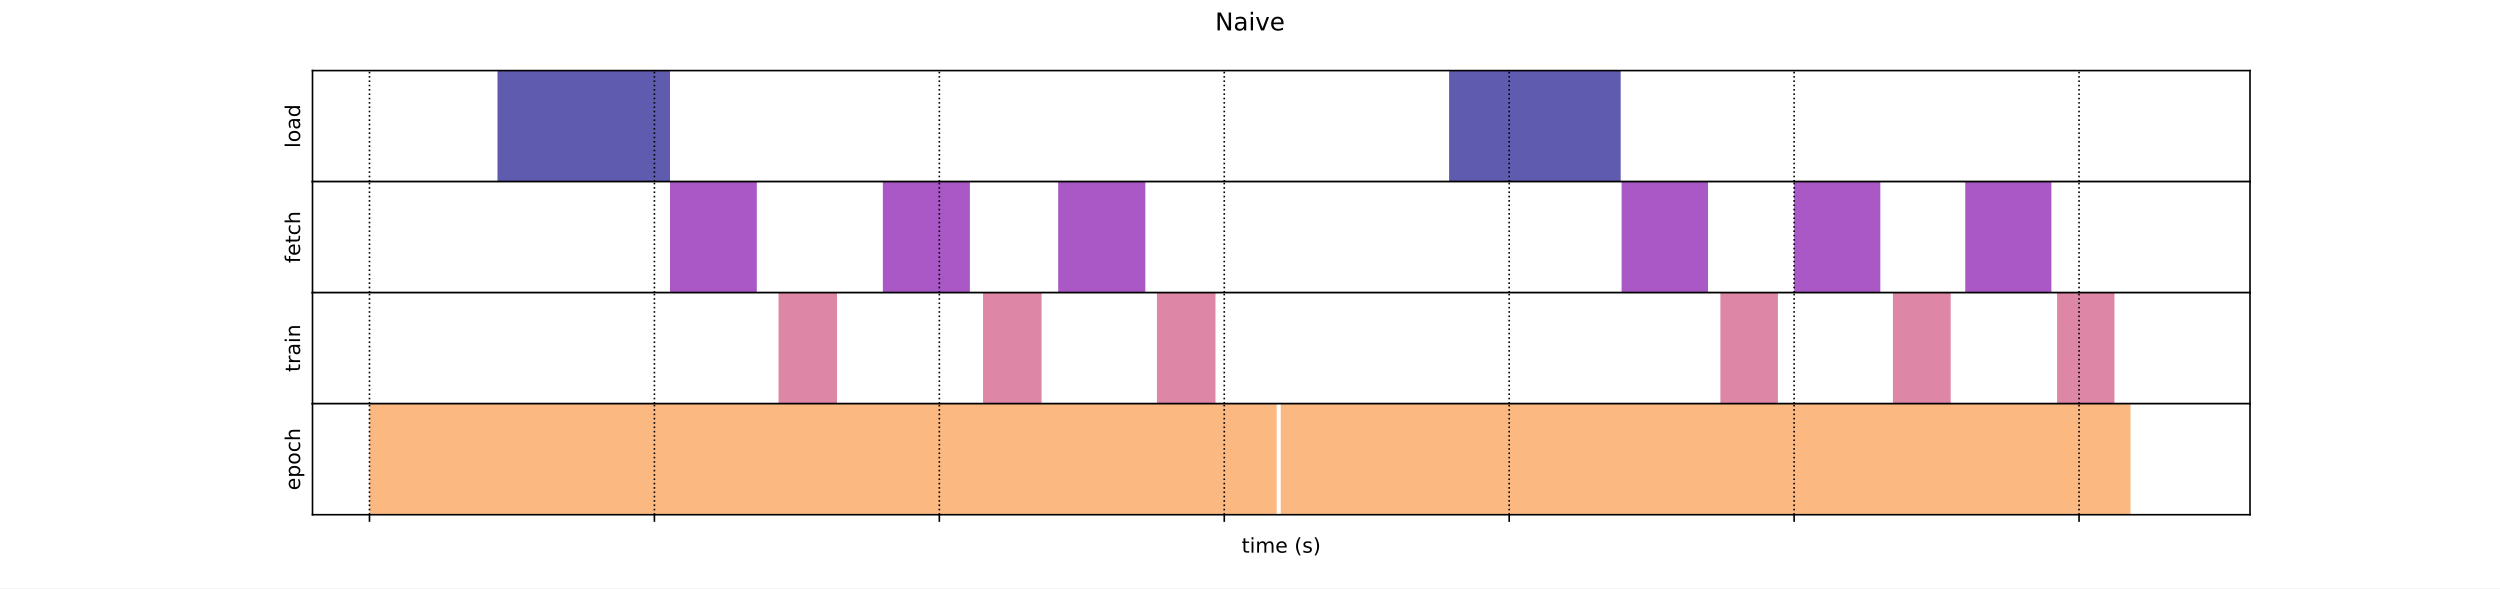
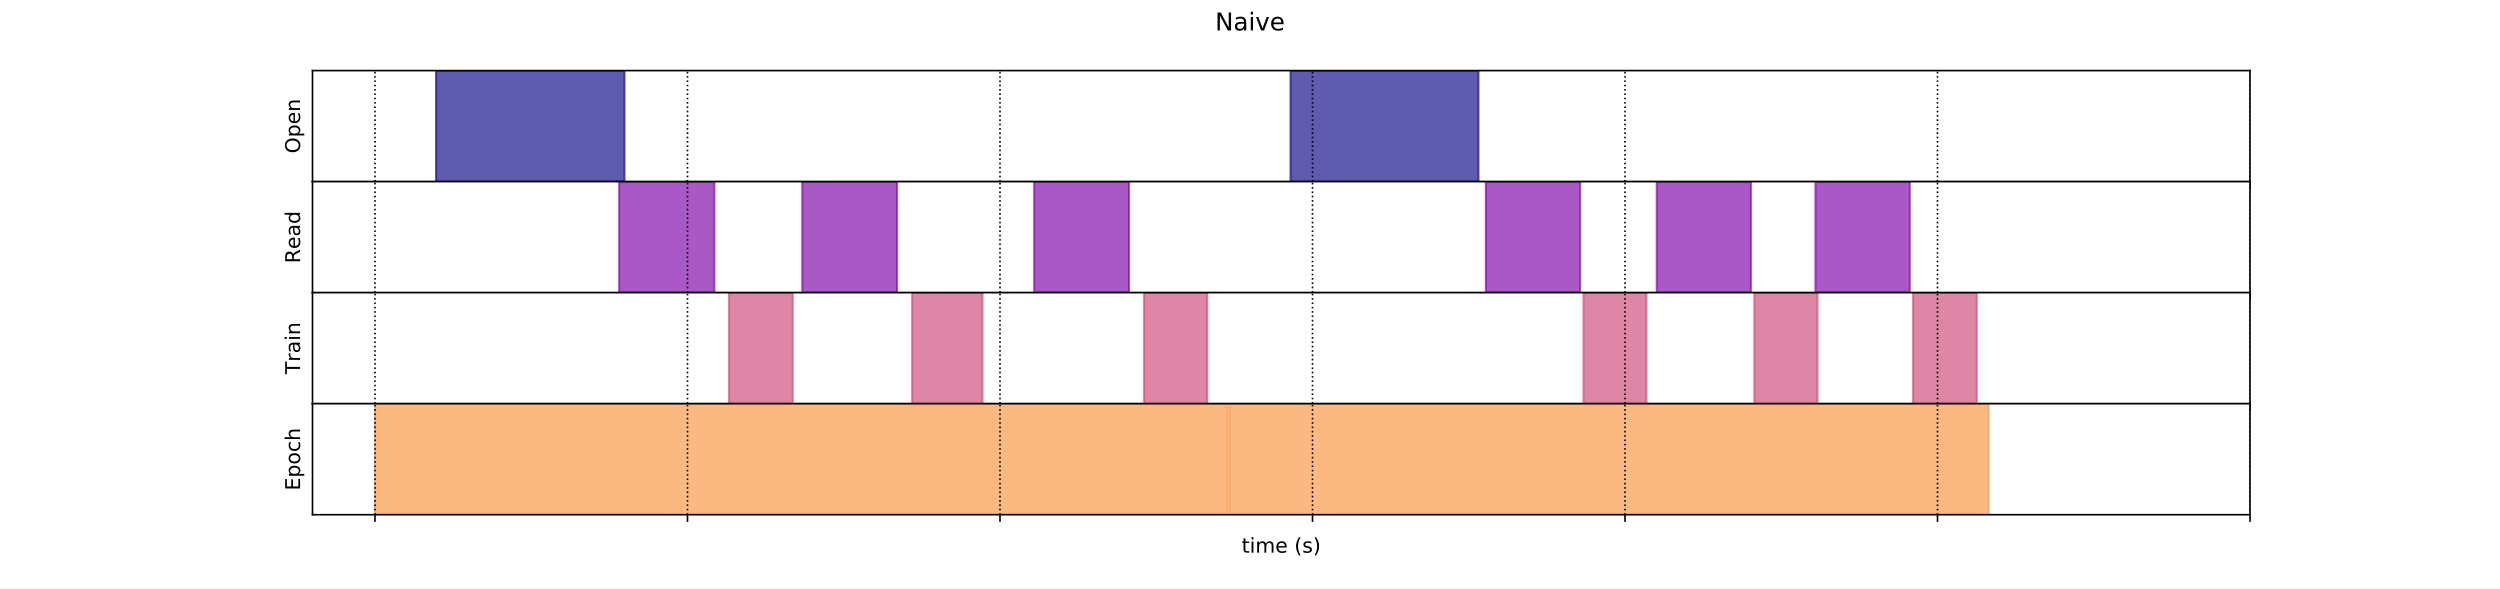
<svg xmlns="http://www.w3.org/2000/svg" xmlns:xlink="http://www.w3.org/1999/xlink" height="288pt" version="1.1" viewBox="0 0 1224 288" width="1224pt">
  <defs>
    <style type="text/css">
*{stroke-linecap:butt;stroke-linejoin:round;}
  </style>
  </defs>
  <g id="figure_1">
    <g id="patch_1">
      <path d="M 0 288  L 1224 288  L 1224 0  L 0 0  z " style="fill:#ffffff;" />
    </g>
    <g id="axes_1">
      <g id="patch_2">
        <path d="M 153 88.92  L 1101.6 88.92  L 1101.6 34.56  L 153 34.56  z " style="fill:#ffffff;" />
      </g>
      <g id="BrokenBarHCollection_1">
-         <path clip-path="url(#p6d13c15f4d)" d="M 243.566 88.92  L 243.566 34.56  L 328.041 34.56  L 328.041 88.92  L 243.566 88.92  z " style="fill:#0d0887;fill-opacity:0.66;" />
-         <path clip-path="url(#p6d13c15f4d)" d="M 709.474 88.92  L 709.474 34.56  L 793.489 34.56  L 793.489 88.92  L 709.474 88.92  z " style="fill:#0d0887;fill-opacity:0.66;" />
+         <path clip-path="url(#p1f9d2ccfc2)" d="M 213.483 88.92  L 213.483 34.56  L 305.764 34.56  L 305.764 88.92  L 213.483 88.92  z " style="fill:#0d0887;fill-opacity:0.66;stroke:#0d0887;stroke-opacity:0.66;" />
+         <path clip-path="url(#p1f9d2ccfc2)" d="M 631.842 88.92  L 631.842 34.56  L 723.857 34.56  L 723.857 88.92  L 631.842 88.92  z " style="fill:#0d0887;fill-opacity:0.66;stroke:#0d0887;stroke-opacity:0.66;" />
      </g>
      <g id="matplotlib.axis_1">
        <g id="xtick_1">
          <g id="line2d_1">
-             <path clip-path="url(#p6d13c15f4d)" d="M 180.9 88.92  L 180.9 34.56  " style="fill:none;stroke:#000000;stroke-dasharray:0.8,1.32;stroke-dashoffset:0;stroke-width:0.8;" />
+             <path clip-path="url(#p1f9d2ccfc2)" d="M 183.6 88.92  L 183.6 34.56  " style="fill:none;stroke:#000000;stroke-dasharray:0.8,1.32;stroke-dashoffset:0;stroke-width:0.8;" />
          </g>
          <g id="line2d_2">
            <defs>
-               <path d="M 0 0  L 0 3.5  " id="m30d8966306" style="stroke:#000000;stroke-width:0.8;" />
+               <path d="M 0 0  L 0 3.5  " id="mf72f024a3f" style="stroke:#000000;stroke-width:0.8;" />
            </defs>
            <g>
-               <use style="stroke:#000000;stroke-width:0.8;" x="180.9" xlink:href="#m30d8966306" y="88.92" />
+               <use style="stroke:#000000;stroke-width:0.8;" x="183.6" xlink:href="#mf72f024a3f" y="88.92" />
            </g>
          </g>
        </g>
        <g id="xtick_2">
          <g id="line2d_3">
-             <path clip-path="url(#p6d13c15f4d)" d="M 320.4 88.92  L 320.4 34.56  " style="fill:none;stroke:#000000;stroke-dasharray:0.8,1.32;stroke-dashoffset:0;stroke-width:0.8;" />
+             <path clip-path="url(#p1f9d2ccfc2)" d="M 336.6 88.92  L 336.6 34.56  " style="fill:none;stroke:#000000;stroke-dasharray:0.8,1.32;stroke-dashoffset:0;stroke-width:0.8;" />
          </g>
          <g id="line2d_4">
            <g>
-               <use style="stroke:#000000;stroke-width:0.8;" x="320.4" xlink:href="#m30d8966306" y="88.92" />
+               <use style="stroke:#000000;stroke-width:0.8;" x="336.6" xlink:href="#mf72f024a3f" y="88.92" />
            </g>
          </g>
        </g>
        <g id="xtick_3">
          <g id="line2d_5">
-             <path clip-path="url(#p6d13c15f4d)" d="M 459.9 88.92  L 459.9 34.56  " style="fill:none;stroke:#000000;stroke-dasharray:0.8,1.32;stroke-dashoffset:0;stroke-width:0.8;" />
+             <path clip-path="url(#p1f9d2ccfc2)" d="M 489.6 88.92  L 489.6 34.56  " style="fill:none;stroke:#000000;stroke-dasharray:0.8,1.32;stroke-dashoffset:0;stroke-width:0.8;" />
          </g>
          <g id="line2d_6">
            <g>
-               <use style="stroke:#000000;stroke-width:0.8;" x="459.9" xlink:href="#m30d8966306" y="88.92" />
+               <use style="stroke:#000000;stroke-width:0.8;" x="489.6" xlink:href="#mf72f024a3f" y="88.92" />
            </g>
          </g>
        </g>
        <g id="xtick_4">
          <g id="line2d_7">
-             <path clip-path="url(#p6d13c15f4d)" d="M 599.4 88.92  L 599.4 34.56  " style="fill:none;stroke:#000000;stroke-dasharray:0.8,1.32;stroke-dashoffset:0;stroke-width:0.8;" />
+             <path clip-path="url(#p1f9d2ccfc2)" d="M 642.6 88.92  L 642.6 34.56  " style="fill:none;stroke:#000000;stroke-dasharray:0.8,1.32;stroke-dashoffset:0;stroke-width:0.8;" />
          </g>
          <g id="line2d_8">
            <g>
-               <use style="stroke:#000000;stroke-width:0.8;" x="599.4" xlink:href="#m30d8966306" y="88.92" />
+               <use style="stroke:#000000;stroke-width:0.8;" x="642.6" xlink:href="#mf72f024a3f" y="88.92" />
            </g>
          </g>
        </g>
        <g id="xtick_5">
          <g id="line2d_9">
-             <path clip-path="url(#p6d13c15f4d)" d="M 738.9 88.92  L 738.9 34.56  " style="fill:none;stroke:#000000;stroke-dasharray:0.8,1.32;stroke-dashoffset:0;stroke-width:0.8;" />
+             <path clip-path="url(#p1f9d2ccfc2)" d="M 795.6 88.92  L 795.6 34.56  " style="fill:none;stroke:#000000;stroke-dasharray:0.8,1.32;stroke-dashoffset:0;stroke-width:0.8;" />
          </g>
          <g id="line2d_10">
            <g>
-               <use style="stroke:#000000;stroke-width:0.8;" x="738.9" xlink:href="#m30d8966306" y="88.92" />
+               <use style="stroke:#000000;stroke-width:0.8;" x="795.6" xlink:href="#mf72f024a3f" y="88.92" />
            </g>
          </g>
        </g>
        <g id="xtick_6">
          <g id="line2d_11">
-             <path clip-path="url(#p6d13c15f4d)" d="M 878.4 88.92  L 878.4 34.56  " style="fill:none;stroke:#000000;stroke-dasharray:0.8,1.32;stroke-dashoffset:0;stroke-width:0.8;" />
+             <path clip-path="url(#p1f9d2ccfc2)" d="M 948.6 88.92  L 948.6 34.56  " style="fill:none;stroke:#000000;stroke-dasharray:0.8,1.32;stroke-dashoffset:0;stroke-width:0.8;" />
          </g>
          <g id="line2d_12">
            <g>
-               <use style="stroke:#000000;stroke-width:0.8;" x="878.4" xlink:href="#m30d8966306" y="88.92" />
+               <use style="stroke:#000000;stroke-width:0.8;" x="948.6" xlink:href="#mf72f024a3f" y="88.92" />
            </g>
          </g>
        </g>
        <g id="xtick_7">
          <g id="line2d_13">
-             <path clip-path="url(#p6d13c15f4d)" d="M 1017.9 88.92  L 1017.9 34.56  " style="fill:none;stroke:#000000;stroke-dasharray:0.8,1.32;stroke-dashoffset:0;stroke-width:0.8;" />
+             <path clip-path="url(#p1f9d2ccfc2)" d="M 1101.6 88.92  L 1101.6 34.56  " style="fill:none;stroke:#000000;stroke-dasharray:0.8,1.32;stroke-dashoffset:0;stroke-width:0.8;" />
          </g>
          <g id="line2d_14">
            <g>
-               <use style="stroke:#000000;stroke-width:0.8;" x="1017.9" xlink:href="#m30d8966306" y="88.92" />
+               <use style="stroke:#000000;stroke-width:0.8;" x="1101.6" xlink:href="#mf72f024a3f" y="88.92" />
            </g>
          </g>
        </g>
        <g id="text_1">
          <defs>
            <path d="M 18.312 70.219  L 18.312 54.688  L 36.812 54.688  L 36.812 47.703  L 18.312 47.703  L 18.312 18.016  Q 18.312 11.328 20.141 9.422  Q 21.969 7.516 27.594 7.516  L 36.812 7.516  L 36.812 0  L 27.594 0  Q 17.188 0 13.234 3.875  Q 9.281 7.766 9.281 18.016  L 9.281 47.703  L 2.688 47.703  L 2.688 54.688  L 9.281 54.688  L 9.281 70.219  z " id="DejaVuSans-116" />
            <path d="M 9.422 54.688  L 18.406 54.688  L 18.406 0  L 9.422 0  z M 9.422 75.984  L 18.406 75.984  L 18.406 64.594  L 9.422 64.594  z " id="DejaVuSans-105" />
            <path d="M 52 44.188  Q 55.375 50.25 60.062 53.125  Q 64.75 56 71.094 56  Q 79.641 56 84.281 50.016  Q 88.922 44.047 88.922 33.016  L 88.922 0  L 79.891 0  L 79.891 32.719  Q 79.891 40.578 77.094 44.375  Q 74.312 48.188 68.609 48.188  Q 61.625 48.188 57.562 43.547  Q 53.516 38.922 53.516 30.906  L 53.516 0  L 44.484 0  L 44.484 32.719  Q 44.484 40.625 41.703 44.406  Q 38.922 48.188 33.109 48.188  Q 26.219 48.188 22.156 43.531  Q 18.109 38.875 18.109 30.906  L 18.109 0  L 9.078 0  L 9.078 54.688  L 18.109 54.688  L 18.109 46.188  Q 21.188 51.219 25.484 53.609  Q 29.781 56 35.688 56  Q 41.656 56 45.828 52.969  Q 50 49.953 52 44.188  z " id="DejaVuSans-109" />
            <path d="M 56.203 29.594  L 56.203 25.203  L 14.891 25.203  Q 15.484 15.922 20.484 11.062  Q 25.484 6.203 34.422 6.203  Q 39.594 6.203 44.453 7.469  Q 49.312 8.734 54.109 11.281  L 54.109 2.781  Q 49.266 0.734 44.188 -0.344  Q 39.109 -1.422 33.891 -1.422  Q 20.797 -1.422 13.156 6.188  Q 5.516 13.812 5.516 26.812  Q 5.516 40.234 12.766 48.109  Q 20.016 56 32.328 56  Q 43.359 56 49.781 48.891  Q 56.203 41.797 56.203 29.594  z M 47.219 32.234  Q 47.125 39.594 43.094 43.984  Q 39.062 48.391 32.422 48.391  Q 24.906 48.391 20.391 44.141  Q 15.875 39.891 15.188 32.172  z " id="DejaVuSans-101" />
            <path id="DejaVuSans-32" />
            <path d="M 31 75.875  Q 24.469 64.656 21.281 53.656  Q 18.109 42.672 18.109 31.391  Q 18.109 20.125 21.312 9.062  Q 24.516 -2 31 -13.188  L 23.188 -13.188  Q 15.875 -1.703 12.234 9.375  Q 8.594 20.453 8.594 31.391  Q 8.594 42.281 12.203 53.312  Q 15.828 64.359 23.188 75.875  z " id="DejaVuSans-40" />
            <path d="M 44.281 53.078  L 44.281 44.578  Q 40.484 46.531 36.375 47.5  Q 32.281 48.484 27.875 48.484  Q 21.188 48.484 17.844 46.438  Q 14.5 44.391 14.5 40.281  Q 14.5 37.156 16.891 35.375  Q 19.281 33.594 26.516 31.984  L 29.594 31.297  Q 39.156 29.25 43.188 25.516  Q 47.219 21.781 47.219 15.094  Q 47.219 7.469 41.188 3.016  Q 35.156 -1.422 24.609 -1.422  Q 20.219 -1.422 15.453 -0.562  Q 10.688 0.297 5.422 2  L 5.422 11.281  Q 10.406 8.688 15.234 7.391  Q 20.062 6.109 24.812 6.109  Q 31.156 6.109 34.562 8.281  Q 37.984 10.453 37.984 14.406  Q 37.984 18.062 35.516 20.016  Q 33.062 21.969 24.703 23.781  L 21.578 24.516  Q 13.234 26.266 9.516 29.906  Q 5.812 33.547 5.812 39.891  Q 5.812 47.609 11.281 51.797  Q 16.75 56 26.812 56  Q 31.781 56 36.172 55.266  Q 40.578 54.547 44.281 53.078  z " id="DejaVuSans-115" />
            <path d="M 8.016 75.875  L 15.828 75.875  Q 23.141 64.359 26.781 53.312  Q 30.422 42.281 30.422 31.391  Q 30.422 20.453 26.781 9.375  Q 23.141 -1.703 15.828 -13.188  L 8.016 -13.188  Q 14.5 -2 17.703 9.062  Q 20.906 20.125 20.906 31.391  Q 20.906 42.672 17.703 53.656  Q 14.5 64.656 8.016 75.875  z " id="DejaVuSans-41" />
          </defs>
          <g transform="translate(607.9086 100.5184)scale(0.1 -0.1)">
            <use xlink:href="#DejaVuSans-116" />
            <use x="39.209" xlink:href="#DejaVuSans-105" />
            <use x="66.992" xlink:href="#DejaVuSans-109" />
            <use x="164.404" xlink:href="#DejaVuSans-101" />
            <use x="225.928" xlink:href="#DejaVuSans-32" />
            <use x="257.715" xlink:href="#DejaVuSans-40" />
            <use x="296.729" xlink:href="#DejaVuSans-115" />
            <use x="348.828" xlink:href="#DejaVuSans-41" />
          </g>
        </g>
      </g>
      <g id="matplotlib.axis_2">
        <g id="text_2">
          <defs>
-             <path d="M 9.422 75.984  L 18.406 75.984  L 18.406 0  L 9.422 0  z " id="DejaVuSans-108" />
-             <path d="M 30.609 48.391  Q 23.391 48.391 19.188 42.75  Q 14.984 37.109 14.984 27.297  Q 14.984 17.484 19.156 11.844  Q 23.344 6.203 30.609 6.203  Q 37.797 6.203 41.984 11.859  Q 46.188 17.531 46.188 27.297  Q 46.188 37.016 41.984 42.703  Q 37.797 48.391 30.609 48.391  z M 30.609 56  Q 42.328 56 49.016 48.375  Q 55.719 40.766 55.719 27.297  Q 55.719 13.875 49.016 6.219  Q 42.328 -1.422 30.609 -1.422  Q 18.844 -1.422 12.172 6.219  Q 5.516 13.875 5.516 27.297  Q 5.516 40.766 12.172 48.375  Q 18.844 56 30.609 56  z " id="DejaVuSans-111" />
-             <path d="M 34.281 27.484  Q 23.391 27.484 19.188 25  Q 14.984 22.516 14.984 16.5  Q 14.984 11.719 18.141 8.906  Q 21.297 6.109 26.703 6.109  Q 34.188 6.109 38.703 11.406  Q 43.219 16.703 43.219 25.484  L 43.219 27.484  z M 52.203 31.203  L 52.203 0  L 43.219 0  L 43.219 8.297  Q 40.141 3.328 35.547 0.953  Q 30.953 -1.422 24.312 -1.422  Q 15.922 -1.422 10.953 3.297  Q 6 8.016 6 15.922  Q 6 25.141 12.172 29.828  Q 18.359 34.516 30.609 34.516  L 43.219 34.516  L 43.219 35.406  Q 43.219 41.609 39.141 45  Q 35.062 48.391 27.688 48.391  Q 23 48.391 18.547 47.266  Q 14.109 46.141 10.016 43.891  L 10.016 52.203  Q 14.938 54.109 19.578 55.047  Q 24.219 56 28.609 56  Q 40.484 56 46.344 49.844  Q 52.203 43.703 52.203 31.203  z " id="DejaVuSans-97" />
-             <path d="M 45.406 46.391  L 45.406 75.984  L 54.391 75.984  L 54.391 0  L 45.406 0  L 45.406 8.203  Q 42.578 3.328 38.25 0.953  Q 33.938 -1.422 27.875 -1.422  Q 17.969 -1.422 11.734 6.484  Q 5.516 14.406 5.516 27.297  Q 5.516 40.188 11.734 48.094  Q 17.969 56 27.875 56  Q 33.938 56 38.25 53.625  Q 42.578 51.266 45.406 46.391  z M 14.797 27.297  Q 14.797 17.391 18.875 11.75  Q 22.953 6.109 30.078 6.109  Q 37.203 6.109 41.297 11.75  Q 45.406 17.391 45.406 27.297  Q 45.406 37.203 41.297 42.844  Q 37.203 48.484 30.078 48.484  Q 22.953 48.484 18.875 42.844  Q 14.797 37.203 14.797 27.297  z " id="DejaVuSans-100" />
+             <path d="M 39.406 66.219  Q 28.656 66.219 22.328 58.203  Q 16.016 50.203 16.016 36.375  Q 16.016 22.609 22.328 14.594  Q 28.656 6.594 39.406 6.594  Q 50.141 6.594 56.422 14.594  Q 62.703 22.609 62.703 36.375  Q 62.703 50.203 56.422 58.203  Q 50.141 66.219 39.406 66.219  z M 39.406 74.219  Q 54.734 74.219 63.906 63.938  Q 73.094 53.656 73.094 36.375  Q 73.094 19.141 63.906 8.859  Q 54.734 -1.422 39.406 -1.422  Q 24.031 -1.422 14.812 8.828  Q 5.609 19.094 5.609 36.375  Q 5.609 53.656 14.812 63.938  Q 24.031 74.219 39.406 74.219  z " id="DejaVuSans-79" />
+             <path d="M 18.109 8.203  L 18.109 -20.797  L 9.078 -20.797  L 9.078 54.688  L 18.109 54.688  L 18.109 46.391  Q 20.953 51.266 25.266 53.625  Q 29.594 56 35.594 56  Q 45.562 56 51.781 48.094  Q 58.016 40.188 58.016 27.297  Q 58.016 14.406 51.781 6.484  Q 45.562 -1.422 35.594 -1.422  Q 29.594 -1.422 25.266 0.953  Q 20.953 3.328 18.109 8.203  z M 48.688 27.297  Q 48.688 37.203 44.609 42.844  Q 40.531 48.484 33.406 48.484  Q 26.266 48.484 22.188 42.844  Q 18.109 37.203 18.109 27.297  Q 18.109 17.391 22.188 11.75  Q 26.266 6.109 33.406 6.109  Q 40.531 6.109 44.609 11.75  Q 48.688 17.391 48.688 27.297  z " id="DejaVuSans-112" />
+             <path d="M 54.891 33.016  L 54.891 0  L 45.906 0  L 45.906 32.719  Q 45.906 40.484 42.875 44.328  Q 39.844 48.188 33.797 48.188  Q 26.516 48.188 22.312 43.547  Q 18.109 38.922 18.109 30.906  L 18.109 0  L 9.078 0  L 9.078 54.688  L 18.109 54.688  L 18.109 46.188  Q 21.344 51.125 25.703 53.562  Q 30.078 56 35.797 56  Q 45.219 56 50.047 50.172  Q 54.891 44.344 54.891 33.016  z " id="DejaVuSans-110" />
          </defs>
-           <g transform="translate(146.9203 72.42672)rotate(-90)scale(0.1 -0.1)">
-             <use xlink:href="#DejaVuSans-108" />
-             <use x="27.783" xlink:href="#DejaVuSans-111" />
-             <use x="88.965" xlink:href="#DejaVuSans-97" />
-             <use x="150.244" xlink:href="#DejaVuSans-100" />
+           <g transform="translate(146.9203 75.09547)rotate(-90)scale(0.1 -0.1)">
+             <use xlink:href="#DejaVuSans-79" />
+             <use x="78.711" xlink:href="#DejaVuSans-112" />
+             <use x="142.188" xlink:href="#DejaVuSans-101" />
+             <use x="203.711" xlink:href="#DejaVuSans-110" />
          </g>
        </g>
      </g>
      <g id="patch_3">
        <path d="M 153 88.92  L 153 34.56  " style="fill:none;stroke:#000000;stroke-linecap:square;stroke-linejoin:miter;stroke-width:0.8;" />
      </g>
      <g id="patch_4">
        <path d="M 1101.6 88.92  L 1101.6 34.56  " style="fill:none;stroke:#000000;stroke-linecap:square;stroke-linejoin:miter;stroke-width:0.8;" />
      </g>
      <g id="patch_5">
        <path d="M 153 88.92  L 1101.6 88.92  " style="fill:none;stroke:#000000;stroke-linecap:square;stroke-linejoin:miter;stroke-width:0.8;" />
      </g>
      <g id="patch_6">
        <path d="M 153 34.56  L 1101.6 34.56  " style="fill:none;stroke:#000000;stroke-linecap:square;stroke-linejoin:miter;stroke-width:0.8;" />
      </g>
    </g>
    <g id="axes_2">
      <g id="patch_7">
        <path d="M 153 143.28  L 1101.6 143.28  L 1101.6 88.92  L 153 88.92  z " style="fill:#ffffff;" />
      </g>
      <g id="BrokenBarHCollection_2">
-         <path clip-path="url(#p11bef580c2)" d="M 328.029 143.28  L 328.029 88.92  L 370.545 88.92  L 370.545 143.28  L 328.029 143.28  z " style="fill:#7e03a8;fill-opacity:0.66;" />
-         <path clip-path="url(#p11bef580c2)" d="M 432.245 143.28  L 432.245 88.92  L 474.858 88.92  L 474.858 143.28  L 432.245 143.28  z " style="fill:#7e03a8;fill-opacity:0.66;" />
-         <path clip-path="url(#p11bef580c2)" d="M 518.07 143.28  L 518.07 88.92  L 560.752 88.92  L 560.752 143.28  L 518.07 143.28  z " style="fill:#7e03a8;fill-opacity:0.66;" />
-         <path clip-path="url(#p11bef580c2)" d="M 793.937 143.28  L 793.937 88.92  L 836.248 88.92  L 836.248 143.28  L 793.937 143.28  z " style="fill:#7e03a8;fill-opacity:0.66;" />
-         <path clip-path="url(#p11bef580c2)" d="M 878.4 143.28  L 878.4 88.92  L 920.611 88.92  L 920.611 143.28  L 878.4 143.28  z " style="fill:#7e03a8;fill-opacity:0.66;" />
-         <path clip-path="url(#p11bef580c2)" d="M 962.182 143.28  L 962.182 88.92  L 1004.362 88.92  L 1004.362 143.28  L 962.182 143.28  z " style="fill:#7e03a8;fill-opacity:0.66;" />
+         <path clip-path="url(#p97a6f97a2b)" d="M 303.131 143.28  L 303.131 88.92  L 349.776 88.92  L 349.776 143.28  L 303.131 143.28  z " style="fill:#7e03a8;fill-opacity:0.66;stroke:#7e03a8;stroke-opacity:0.66;" />
+         <path clip-path="url(#p97a6f97a2b)" d="M 392.78 143.28  L 392.78 88.92  L 439.193 88.92  L 439.193 143.28  L 392.78 143.28  z " style="fill:#7e03a8;fill-opacity:0.66;stroke:#7e03a8;stroke-opacity:0.66;" />
+         <path clip-path="url(#p97a6f97a2b)" d="M 506.334 143.28  L 506.334 88.92  L 552.767 88.92  L 552.767 143.28  L 506.334 143.28  z " style="fill:#7e03a8;fill-opacity:0.66;stroke:#7e03a8;stroke-opacity:0.66;" />
+         <path clip-path="url(#p97a6f97a2b)" d="M 727.467 143.28  L 727.467 88.92  L 773.678 88.92  L 773.678 143.28  L 727.467 143.28  z " style="fill:#7e03a8;fill-opacity:0.66;stroke:#7e03a8;stroke-opacity:0.66;" />
+         <path clip-path="url(#p97a6f97a2b)" d="M 811.139 143.28  L 811.139 88.92  L 857.251 88.92  L 857.251 143.28  L 811.139 143.28  z " style="fill:#7e03a8;fill-opacity:0.66;stroke:#7e03a8;stroke-opacity:0.66;" />
+         <path clip-path="url(#p97a6f97a2b)" d="M 888.834 143.28  L 888.834 88.92  L 935.044 88.92  L 935.044 143.28  L 888.834 143.28  z " style="fill:#7e03a8;fill-opacity:0.66;stroke:#7e03a8;stroke-opacity:0.66;" />
      </g>
      <g id="matplotlib.axis_3">
        <g id="xtick_8">
          <g id="line2d_15">
-             <path clip-path="url(#p11bef580c2)" d="M 180.9 143.28  L 180.9 88.92  " style="fill:none;stroke:#000000;stroke-dasharray:0.8,1.32;stroke-dashoffset:0;stroke-width:0.8;" />
+             <path clip-path="url(#p97a6f97a2b)" d="M 183.6 143.28  L 183.6 88.92  " style="fill:none;stroke:#000000;stroke-dasharray:0.8,1.32;stroke-dashoffset:0;stroke-width:0.8;" />
          </g>
          <g id="line2d_16">
            <g>
-               <use style="stroke:#000000;stroke-width:0.8;" x="180.9" xlink:href="#m30d8966306" y="143.28" />
+               <use style="stroke:#000000;stroke-width:0.8;" x="183.6" xlink:href="#mf72f024a3f" y="143.28" />
            </g>
          </g>
        </g>
        <g id="xtick_9">
          <g id="line2d_17">
-             <path clip-path="url(#p11bef580c2)" d="M 320.4 143.28  L 320.4 88.92  " style="fill:none;stroke:#000000;stroke-dasharray:0.8,1.32;stroke-dashoffset:0;stroke-width:0.8;" />
+             <path clip-path="url(#p97a6f97a2b)" d="M 336.6 143.28  L 336.6 88.92  " style="fill:none;stroke:#000000;stroke-dasharray:0.8,1.32;stroke-dashoffset:0;stroke-width:0.8;" />
          </g>
          <g id="line2d_18">
            <g>
-               <use style="stroke:#000000;stroke-width:0.8;" x="320.4" xlink:href="#m30d8966306" y="143.28" />
+               <use style="stroke:#000000;stroke-width:0.8;" x="336.6" xlink:href="#mf72f024a3f" y="143.28" />
            </g>
          </g>
        </g>
        <g id="xtick_10">
          <g id="line2d_19">
-             <path clip-path="url(#p11bef580c2)" d="M 459.9 143.28  L 459.9 88.92  " style="fill:none;stroke:#000000;stroke-dasharray:0.8,1.32;stroke-dashoffset:0;stroke-width:0.8;" />
+             <path clip-path="url(#p97a6f97a2b)" d="M 489.6 143.28  L 489.6 88.92  " style="fill:none;stroke:#000000;stroke-dasharray:0.8,1.32;stroke-dashoffset:0;stroke-width:0.8;" />
          </g>
          <g id="line2d_20">
            <g>
-               <use style="stroke:#000000;stroke-width:0.8;" x="459.9" xlink:href="#m30d8966306" y="143.28" />
+               <use style="stroke:#000000;stroke-width:0.8;" x="489.6" xlink:href="#mf72f024a3f" y="143.28" />
            </g>
          </g>
        </g>
        <g id="xtick_11">
          <g id="line2d_21">
-             <path clip-path="url(#p11bef580c2)" d="M 599.4 143.28  L 599.4 88.92  " style="fill:none;stroke:#000000;stroke-dasharray:0.8,1.32;stroke-dashoffset:0;stroke-width:0.8;" />
+             <path clip-path="url(#p97a6f97a2b)" d="M 642.6 143.28  L 642.6 88.92  " style="fill:none;stroke:#000000;stroke-dasharray:0.8,1.32;stroke-dashoffset:0;stroke-width:0.8;" />
          </g>
          <g id="line2d_22">
            <g>
-               <use style="stroke:#000000;stroke-width:0.8;" x="599.4" xlink:href="#m30d8966306" y="143.28" />
+               <use style="stroke:#000000;stroke-width:0.8;" x="642.6" xlink:href="#mf72f024a3f" y="143.28" />
            </g>
          </g>
        </g>
        <g id="xtick_12">
          <g id="line2d_23">
-             <path clip-path="url(#p11bef580c2)" d="M 738.9 143.28  L 738.9 88.92  " style="fill:none;stroke:#000000;stroke-dasharray:0.8,1.32;stroke-dashoffset:0;stroke-width:0.8;" />
+             <path clip-path="url(#p97a6f97a2b)" d="M 795.6 143.28  L 795.6 88.92  " style="fill:none;stroke:#000000;stroke-dasharray:0.8,1.32;stroke-dashoffset:0;stroke-width:0.8;" />
          </g>
          <g id="line2d_24">
            <g>
-               <use style="stroke:#000000;stroke-width:0.8;" x="738.9" xlink:href="#m30d8966306" y="143.28" />
+               <use style="stroke:#000000;stroke-width:0.8;" x="795.6" xlink:href="#mf72f024a3f" y="143.28" />
            </g>
          </g>
        </g>
        <g id="xtick_13">
          <g id="line2d_25">
-             <path clip-path="url(#p11bef580c2)" d="M 878.4 143.28  L 878.4 88.92  " style="fill:none;stroke:#000000;stroke-dasharray:0.8,1.32;stroke-dashoffset:0;stroke-width:0.8;" />
+             <path clip-path="url(#p97a6f97a2b)" d="M 948.6 143.28  L 948.6 88.92  " style="fill:none;stroke:#000000;stroke-dasharray:0.8,1.32;stroke-dashoffset:0;stroke-width:0.8;" />
          </g>
          <g id="line2d_26">
            <g>
-               <use style="stroke:#000000;stroke-width:0.8;" x="878.4" xlink:href="#m30d8966306" y="143.28" />
+               <use style="stroke:#000000;stroke-width:0.8;" x="948.6" xlink:href="#mf72f024a3f" y="143.28" />
            </g>
          </g>
        </g>
        <g id="xtick_14">
          <g id="line2d_27">
-             <path clip-path="url(#p11bef580c2)" d="M 1017.9 143.28  L 1017.9 88.92  " style="fill:none;stroke:#000000;stroke-dasharray:0.8,1.32;stroke-dashoffset:0;stroke-width:0.8;" />
+             <path clip-path="url(#p97a6f97a2b)" d="M 1101.6 143.28  L 1101.6 88.92  " style="fill:none;stroke:#000000;stroke-dasharray:0.8,1.32;stroke-dashoffset:0;stroke-width:0.8;" />
          </g>
          <g id="line2d_28">
            <g>
-               <use style="stroke:#000000;stroke-width:0.8;" x="1017.9" xlink:href="#m30d8966306" y="143.28" />
+               <use style="stroke:#000000;stroke-width:0.8;" x="1101.6" xlink:href="#mf72f024a3f" y="143.28" />
            </g>
          </g>
        </g>
        <g id="text_3">
          <g transform="translate(607.9086 154.8784)scale(0.1 -0.1)">
            <use xlink:href="#DejaVuSans-116" />
            <use x="39.209" xlink:href="#DejaVuSans-105" />
            <use x="66.992" xlink:href="#DejaVuSans-109" />
            <use x="164.404" xlink:href="#DejaVuSans-101" />
            <use x="225.928" xlink:href="#DejaVuSans-32" />
            <use x="257.715" xlink:href="#DejaVuSans-40" />
            <use x="296.729" xlink:href="#DejaVuSans-115" />
            <use x="348.828" xlink:href="#DejaVuSans-41" />
          </g>
        </g>
      </g>
      <g id="matplotlib.axis_4">
        <g id="text_4">
          <defs>
-             <path d="M 37.109 75.984  L 37.109 68.5  L 28.516 68.5  Q 23.688 68.5 21.797 66.547  Q 19.922 64.594 19.922 59.516  L 19.922 54.688  L 34.719 54.688  L 34.719 47.703  L 19.922 47.703  L 19.922 0  L 10.891 0  L 10.891 47.703  L 2.297 47.703  L 2.297 54.688  L 10.891 54.688  L 10.891 58.5  Q 10.891 67.625 15.141 71.797  Q 19.391 75.984 28.609 75.984  z " id="DejaVuSans-102" />
-             <path d="M 48.781 52.594  L 48.781 44.188  Q 44.969 46.297 41.141 47.344  Q 37.312 48.391 33.406 48.391  Q 24.656 48.391 19.812 42.844  Q 14.984 37.312 14.984 27.297  Q 14.984 17.281 19.812 11.734  Q 24.656 6.203 33.406 6.203  Q 37.312 6.203 41.141 7.25  Q 44.969 8.297 48.781 10.406  L 48.781 2.094  Q 45.016 0.344 40.984 -0.531  Q 36.969 -1.422 32.422 -1.422  Q 20.062 -1.422 12.781 6.344  Q 5.516 14.109 5.516 27.297  Q 5.516 40.672 12.859 48.328  Q 20.219 56 33.016 56  Q 37.156 56 41.109 55.141  Q 45.062 54.297 48.781 52.594  z " id="DejaVuSans-99" />
-             <path d="M 54.891 33.016  L 54.891 0  L 45.906 0  L 45.906 32.719  Q 45.906 40.484 42.875 44.328  Q 39.844 48.188 33.797 48.188  Q 26.516 48.188 22.312 43.547  Q 18.109 38.922 18.109 30.906  L 18.109 0  L 9.078 0  L 9.078 75.984  L 18.109 75.984  L 18.109 46.188  Q 21.344 51.125 25.703 53.562  Q 30.078 56 35.797 56  Q 45.219 56 50.047 50.172  Q 54.891 44.344 54.891 33.016  z " id="DejaVuSans-104" />
+             <path d="M 44.391 34.188  Q 47.562 33.109 50.562 29.594  Q 53.562 26.078 56.594 19.922  L 66.609 0  L 56 0  L 46.688 18.703  Q 43.062 26.031 39.672 28.422  Q 36.281 30.812 30.422 30.812  L 19.672 30.812  L 19.672 0  L 9.812 0  L 9.812 72.906  L 32.078 72.906  Q 44.578 72.906 50.734 67.672  Q 56.891 62.453 56.891 51.906  Q 56.891 45.016 53.688 40.469  Q 50.484 35.938 44.391 34.188  z M 19.672 64.797  L 19.672 38.922  L 32.078 38.922  Q 39.203 38.922 42.844 42.219  Q 46.484 45.516 46.484 51.906  Q 46.484 58.297 42.844 61.547  Q 39.203 64.797 32.078 64.797  z " id="DejaVuSans-82" />
+             <path d="M 34.281 27.484  Q 23.391 27.484 19.188 25  Q 14.984 22.516 14.984 16.5  Q 14.984 11.719 18.141 8.906  Q 21.297 6.109 26.703 6.109  Q 34.188 6.109 38.703 11.406  Q 43.219 16.703 43.219 25.484  L 43.219 27.484  z M 52.203 31.203  L 52.203 0  L 43.219 0  L 43.219 8.297  Q 40.141 3.328 35.547 0.953  Q 30.953 -1.422 24.312 -1.422  Q 15.922 -1.422 10.953 3.297  Q 6 8.016 6 15.922  Q 6 25.141 12.172 29.828  Q 18.359 34.516 30.609 34.516  L 43.219 34.516  L 43.219 35.406  Q 43.219 41.609 39.141 45  Q 35.062 48.391 27.688 48.391  Q 23 48.391 18.547 47.266  Q 14.109 46.141 10.016 43.891  L 10.016 52.203  Q 14.938 54.109 19.578 55.047  Q 24.219 56 28.609 56  Q 40.484 56 46.344 49.844  Q 52.203 43.703 52.203 31.203  z " id="DejaVuSans-97" />
+             <path d="M 45.406 46.391  L 45.406 75.984  L 54.391 75.984  L 54.391 0  L 45.406 0  L 45.406 8.203  Q 42.578 3.328 38.25 0.953  Q 33.938 -1.422 27.875 -1.422  Q 17.969 -1.422 11.734 6.484  Q 5.516 14.406 5.516 27.297  Q 5.516 40.188 11.734 48.094  Q 17.969 56 27.875 56  Q 33.938 56 38.25 53.625  Q 42.578 51.266 45.406 46.391  z M 14.797 27.297  Q 14.797 17.391 18.875 11.75  Q 22.953 6.109 30.078 6.109  Q 37.203 6.109 41.297 11.75  Q 45.406 17.391 45.406 27.297  Q 45.406 37.203 41.297 42.844  Q 37.203 48.484 30.078 48.484  Q 22.953 48.484 18.875 42.844  Q 14.797 37.203 14.797 27.297  z " id="DejaVuSans-100" />
          </defs>
-           <g transform="translate(146.9203 128.8148)rotate(-90)scale(0.1 -0.1)">
-             <use xlink:href="#DejaVuSans-102" />
-             <use x="35.205" xlink:href="#DejaVuSans-101" />
-             <use x="96.729" xlink:href="#DejaVuSans-116" />
-             <use x="135.938" xlink:href="#DejaVuSans-99" />
-             <use x="190.918" xlink:href="#DejaVuSans-104" />
+           <g transform="translate(146.9203 128.8859)rotate(-90)scale(0.1 -0.1)">
+             <use xlink:href="#DejaVuSans-82" />
+             <use x="69.42" xlink:href="#DejaVuSans-101" />
+             <use x="130.943" xlink:href="#DejaVuSans-97" />
+             <use x="192.223" xlink:href="#DejaVuSans-100" />
          </g>
        </g>
      </g>
      <g id="patch_8">
        <path d="M 153 143.28  L 153 88.92  " style="fill:none;stroke:#000000;stroke-linecap:square;stroke-linejoin:miter;stroke-width:0.8;" />
      </g>
      <g id="patch_9">
        <path d="M 1101.6 143.28  L 1101.6 88.92  " style="fill:none;stroke:#000000;stroke-linecap:square;stroke-linejoin:miter;stroke-width:0.8;" />
      </g>
      <g id="patch_10">
        <path d="M 153 143.28  L 1101.6 143.28  " style="fill:none;stroke:#000000;stroke-linecap:square;stroke-linejoin:miter;stroke-width:0.8;" />
      </g>
      <g id="patch_11">
        <path d="M 153 88.92  L 1101.6 88.92  " style="fill:none;stroke:#000000;stroke-linecap:square;stroke-linejoin:miter;stroke-width:0.8;" />
      </g>
    </g>
    <g id="axes_3">
      <g id="patch_12">
        <path d="M 153 197.64  L 1101.6 197.64  L 1101.6 143.28  L 153 143.28  z " style="fill:#ffffff;" />
      </g>
      <g id="BrokenBarHCollection_3">
-         <path clip-path="url(#pfd2c1b27bb)" d="M 381.159 197.64  L 381.159 143.28  L 409.802 143.28  L 409.802 197.64  L 381.159 197.64  z " style="fill:#cc4778;fill-opacity:0.66;" />
-         <path clip-path="url(#pfd2c1b27bb)" d="M 481.288 197.64  L 481.288 143.28  L 509.965 143.28  L 509.965 197.64  L 481.288 197.64  z " style="fill:#cc4778;fill-opacity:0.66;" />
-         <path clip-path="url(#pfd2c1b27bb)" d="M 566.432 197.64  L 566.432 143.28  L 595.109 143.28  L 595.109 197.64  L 566.432 197.64  z " style="fill:#cc4778;fill-opacity:0.66;" />
-         <path clip-path="url(#pfd2c1b27bb)" d="M 842.299 197.64  L 842.299 143.28  L 870.479 143.28  L 870.479 197.64  L 842.299 197.64  z " style="fill:#cc4778;fill-opacity:0.66;" />
-         <path clip-path="url(#pfd2c1b27bb)" d="M 926.762 197.64  L 926.762 143.28  L 955.06 143.28  L 955.06 197.64  L 926.762 197.64  z " style="fill:#cc4778;fill-opacity:0.66;" />
-         <path clip-path="url(#pfd2c1b27bb)" d="M 1007.138 197.64  L 1007.138 143.28  L 1035.245 143.28  L 1035.245 197.64  L 1007.138 197.64  z " style="fill:#cc4778;fill-opacity:0.66;" />
+         <path clip-path="url(#p3a0dce7f74)" d="M 356.92 197.64  L 356.92 143.28  L 388.121 143.28  L 388.121 197.64  L 356.92 197.64  z " style="fill:#cc4778;fill-opacity:0.66;stroke:#cc4778;stroke-opacity:0.66;" />
+         <path clip-path="url(#p3a0dce7f74)" d="M 446.569 197.64  L 446.569 143.28  L 481.019 143.28  L 481.019 197.64  L 446.569 197.64  z " style="fill:#cc4778;fill-opacity:0.66;stroke:#cc4778;stroke-opacity:0.66;" />
+         <path clip-path="url(#p3a0dce7f74)" d="M 560.123 197.64  L 560.123 143.28  L 591.062 143.28  L 591.062 197.64  L 560.123 197.64  z " style="fill:#cc4778;fill-opacity:0.66;stroke:#cc4778;stroke-opacity:0.66;" />
+         <path clip-path="url(#p3a0dce7f74)" d="M 775.28 197.64  L 775.28 143.28  L 806.104 143.28  L 806.104 197.64  L 775.28 197.64  z " style="fill:#cc4778;fill-opacity:0.66;stroke:#cc4778;stroke-opacity:0.66;" />
+         <path clip-path="url(#p3a0dce7f74)" d="M 858.952 197.64  L 858.952 143.28  L 889.848 143.28  L 889.848 197.64  L 858.952 197.64  z " style="fill:#cc4778;fill-opacity:0.66;stroke:#cc4778;stroke-opacity:0.66;" />
+         <path clip-path="url(#p3a0dce7f74)" d="M 936.647 197.64  L 936.647 143.28  L 967.832 143.28  L 967.832 197.64  L 936.647 197.64  z " style="fill:#cc4778;fill-opacity:0.66;stroke:#cc4778;stroke-opacity:0.66;" />
      </g>
      <g id="matplotlib.axis_5">
        <g id="xtick_15">
          <g id="line2d_29">
-             <path clip-path="url(#pfd2c1b27bb)" d="M 180.9 197.64  L 180.9 143.28  " style="fill:none;stroke:#000000;stroke-dasharray:0.8,1.32;stroke-dashoffset:0;stroke-width:0.8;" />
+             <path clip-path="url(#p3a0dce7f74)" d="M 183.6 197.64  L 183.6 143.28  " style="fill:none;stroke:#000000;stroke-dasharray:0.8,1.32;stroke-dashoffset:0;stroke-width:0.8;" />
          </g>
          <g id="line2d_30">
            <g>
-               <use style="stroke:#000000;stroke-width:0.8;" x="180.9" xlink:href="#m30d8966306" y="197.64" />
+               <use style="stroke:#000000;stroke-width:0.8;" x="183.6" xlink:href="#mf72f024a3f" y="197.64" />
            </g>
          </g>
        </g>
        <g id="xtick_16">
          <g id="line2d_31">
-             <path clip-path="url(#pfd2c1b27bb)" d="M 320.4 197.64  L 320.4 143.28  " style="fill:none;stroke:#000000;stroke-dasharray:0.8,1.32;stroke-dashoffset:0;stroke-width:0.8;" />
+             <path clip-path="url(#p3a0dce7f74)" d="M 336.6 197.64  L 336.6 143.28  " style="fill:none;stroke:#000000;stroke-dasharray:0.8,1.32;stroke-dashoffset:0;stroke-width:0.8;" />
          </g>
          <g id="line2d_32">
            <g>
-               <use style="stroke:#000000;stroke-width:0.8;" x="320.4" xlink:href="#m30d8966306" y="197.64" />
+               <use style="stroke:#000000;stroke-width:0.8;" x="336.6" xlink:href="#mf72f024a3f" y="197.64" />
            </g>
          </g>
        </g>
        <g id="xtick_17">
          <g id="line2d_33">
-             <path clip-path="url(#pfd2c1b27bb)" d="M 459.9 197.64  L 459.9 143.28  " style="fill:none;stroke:#000000;stroke-dasharray:0.8,1.32;stroke-dashoffset:0;stroke-width:0.8;" />
+             <path clip-path="url(#p3a0dce7f74)" d="M 489.6 197.64  L 489.6 143.28  " style="fill:none;stroke:#000000;stroke-dasharray:0.8,1.32;stroke-dashoffset:0;stroke-width:0.8;" />
          </g>
          <g id="line2d_34">
            <g>
-               <use style="stroke:#000000;stroke-width:0.8;" x="459.9" xlink:href="#m30d8966306" y="197.64" />
+               <use style="stroke:#000000;stroke-width:0.8;" x="489.6" xlink:href="#mf72f024a3f" y="197.64" />
            </g>
          </g>
        </g>
        <g id="xtick_18">
          <g id="line2d_35">
-             <path clip-path="url(#pfd2c1b27bb)" d="M 599.4 197.64  L 599.4 143.28  " style="fill:none;stroke:#000000;stroke-dasharray:0.8,1.32;stroke-dashoffset:0;stroke-width:0.8;" />
+             <path clip-path="url(#p3a0dce7f74)" d="M 642.6 197.64  L 642.6 143.28  " style="fill:none;stroke:#000000;stroke-dasharray:0.8,1.32;stroke-dashoffset:0;stroke-width:0.8;" />
          </g>
          <g id="line2d_36">
            <g>
-               <use style="stroke:#000000;stroke-width:0.8;" x="599.4" xlink:href="#m30d8966306" y="197.64" />
+               <use style="stroke:#000000;stroke-width:0.8;" x="642.6" xlink:href="#mf72f024a3f" y="197.64" />
            </g>
          </g>
        </g>
        <g id="xtick_19">
          <g id="line2d_37">
-             <path clip-path="url(#pfd2c1b27bb)" d="M 738.9 197.64  L 738.9 143.28  " style="fill:none;stroke:#000000;stroke-dasharray:0.8,1.32;stroke-dashoffset:0;stroke-width:0.8;" />
+             <path clip-path="url(#p3a0dce7f74)" d="M 795.6 197.64  L 795.6 143.28  " style="fill:none;stroke:#000000;stroke-dasharray:0.8,1.32;stroke-dashoffset:0;stroke-width:0.8;" />
          </g>
          <g id="line2d_38">
            <g>
-               <use style="stroke:#000000;stroke-width:0.8;" x="738.9" xlink:href="#m30d8966306" y="197.64" />
+               <use style="stroke:#000000;stroke-width:0.8;" x="795.6" xlink:href="#mf72f024a3f" y="197.64" />
            </g>
          </g>
        </g>
        <g id="xtick_20">
          <g id="line2d_39">
-             <path clip-path="url(#pfd2c1b27bb)" d="M 878.4 197.64  L 878.4 143.28  " style="fill:none;stroke:#000000;stroke-dasharray:0.8,1.32;stroke-dashoffset:0;stroke-width:0.8;" />
+             <path clip-path="url(#p3a0dce7f74)" d="M 948.6 197.64  L 948.6 143.28  " style="fill:none;stroke:#000000;stroke-dasharray:0.8,1.32;stroke-dashoffset:0;stroke-width:0.8;" />
          </g>
          <g id="line2d_40">
            <g>
-               <use style="stroke:#000000;stroke-width:0.8;" x="878.4" xlink:href="#m30d8966306" y="197.64" />
+               <use style="stroke:#000000;stroke-width:0.8;" x="948.6" xlink:href="#mf72f024a3f" y="197.64" />
            </g>
          </g>
        </g>
        <g id="xtick_21">
          <g id="line2d_41">
-             <path clip-path="url(#pfd2c1b27bb)" d="M 1017.9 197.64  L 1017.9 143.28  " style="fill:none;stroke:#000000;stroke-dasharray:0.8,1.32;stroke-dashoffset:0;stroke-width:0.8;" />
+             <path clip-path="url(#p3a0dce7f74)" d="M 1101.6 197.64  L 1101.6 143.28  " style="fill:none;stroke:#000000;stroke-dasharray:0.8,1.32;stroke-dashoffset:0;stroke-width:0.8;" />
          </g>
          <g id="line2d_42">
            <g>
-               <use style="stroke:#000000;stroke-width:0.8;" x="1017.9" xlink:href="#m30d8966306" y="197.64" />
+               <use style="stroke:#000000;stroke-width:0.8;" x="1101.6" xlink:href="#mf72f024a3f" y="197.64" />
            </g>
          </g>
        </g>
        <g id="text_5">
          <g transform="translate(607.9086 209.2384)scale(0.1 -0.1)">
            <use xlink:href="#DejaVuSans-116" />
            <use x="39.209" xlink:href="#DejaVuSans-105" />
            <use x="66.992" xlink:href="#DejaVuSans-109" />
            <use x="164.404" xlink:href="#DejaVuSans-101" />
            <use x="225.928" xlink:href="#DejaVuSans-32" />
            <use x="257.715" xlink:href="#DejaVuSans-40" />
            <use x="296.729" xlink:href="#DejaVuSans-115" />
            <use x="348.828" xlink:href="#DejaVuSans-41" />
          </g>
        </g>
      </g>
      <g id="matplotlib.axis_6">
        <g id="text_6">
          <defs>
+             <path d="M -0.297 72.906  L 61.375 72.906  L 61.375 64.594  L 35.5 64.594  L 35.5 0  L 25.594 0  L 25.594 64.594  L -0.297 64.594  z " id="DejaVuSans-84" />
            <path d="M 41.109 46.297  Q 39.594 47.172 37.812 47.578  Q 36.031 48 33.891 48  Q 26.266 48 22.188 43.047  Q 18.109 38.094 18.109 28.812  L 18.109 0  L 9.078 0  L 9.078 54.688  L 18.109 54.688  L 18.109 46.188  Q 20.953 51.172 25.484 53.578  Q 30.031 56 36.531 56  Q 37.453 56 38.578 55.875  Q 39.703 55.766 41.062 55.516  z " id="DejaVuSans-114" />
-             <path d="M 54.891 33.016  L 54.891 0  L 45.906 0  L 45.906 32.719  Q 45.906 40.484 42.875 44.328  Q 39.844 48.188 33.797 48.188  Q 26.516 48.188 22.312 43.547  Q 18.109 38.922 18.109 30.906  L 18.109 0  L 9.078 0  L 9.078 54.688  L 18.109 54.688  L 18.109 46.188  Q 21.344 51.125 25.703 53.562  Q 30.078 56 35.797 56  Q 45.219 56 50.047 50.172  Q 54.891 44.344 54.891 33.016  z " id="DejaVuSans-110" />
          </defs>
-           <g transform="translate(146.9203 182.0975)rotate(-90)scale(0.1 -0.1)">
-             <use xlink:href="#DejaVuSans-116" />
-             <use x="39.209" xlink:href="#DejaVuSans-114" />
-             <use x="80.322" xlink:href="#DejaVuSans-97" />
-             <use x="141.602" xlink:href="#DejaVuSans-105" />
-             <use x="169.385" xlink:href="#DejaVuSans-110" />
+           <g transform="translate(146.9203 183.1803)rotate(-90)scale(0.1 -0.1)">
+             <use xlink:href="#DejaVuSans-84" />
+             <use x="60.865" xlink:href="#DejaVuSans-114" />
+             <use x="101.979" xlink:href="#DejaVuSans-97" />
+             <use x="163.258" xlink:href="#DejaVuSans-105" />
+             <use x="191.041" xlink:href="#DejaVuSans-110" />
          </g>
        </g>
      </g>
      <g id="patch_13">
        <path d="M 153 197.64  L 153 143.28  " style="fill:none;stroke:#000000;stroke-linecap:square;stroke-linejoin:miter;stroke-width:0.8;" />
      </g>
      <g id="patch_14">
        <path d="M 1101.6 197.64  L 1101.6 143.28  " style="fill:none;stroke:#000000;stroke-linecap:square;stroke-linejoin:miter;stroke-width:0.8;" />
      </g>
      <g id="patch_15">
        <path d="M 153 197.64  L 1101.6 197.64  " style="fill:none;stroke:#000000;stroke-linecap:square;stroke-linejoin:miter;stroke-width:0.8;" />
      </g>
      <g id="patch_16">
        <path d="M 153 143.28  L 1101.6 143.28  " style="fill:none;stroke:#000000;stroke-linecap:square;stroke-linejoin:miter;stroke-width:0.8;" />
      </g>
    </g>
    <g id="axes_4">
      <g id="patch_17">
        <path d="M 153 252  L 1101.6 252  L 1101.6 197.64  L 153 197.64  z " style="fill:#ffffff;" />
      </g>
      <g id="BrokenBarHCollection_4">
-         <path clip-path="url(#p286aee3194)" d="M 180.9 252  L 180.9 197.64  L 625.071 197.64  L 625.071 252  L 180.9 252  z " style="fill:#f89540;fill-opacity:0.66;" />
-         <path clip-path="url(#p286aee3194)" d="M 627.055 252  L 627.055 197.64  L 1043.113 197.64  L 1043.113 252  L 627.055 252  z " style="fill:#f89540;fill-opacity:0.66;" />
+         <path clip-path="url(#p6b3d960b57)" d="M 183.6 252  L 183.6 197.64  L 601.054 197.64  L 601.054 252  L 183.6 252  z " style="fill:#f89540;fill-opacity:0.66;stroke:#f89540;stroke-opacity:0.66;" />
+         <path clip-path="url(#p6b3d960b57)" d="M 601.959 252  L 601.959 197.64  L 973.663 197.64  L 973.663 252  L 601.959 252  z " style="fill:#f89540;fill-opacity:0.66;stroke:#f89540;stroke-opacity:0.66;" />
      </g>
      <g id="matplotlib.axis_7">
        <g id="xtick_22">
          <g id="line2d_43">
-             <path clip-path="url(#p286aee3194)" d="M 180.9 252  L 180.9 197.64  " style="fill:none;stroke:#000000;stroke-dasharray:0.8,1.32;stroke-dashoffset:0;stroke-width:0.8;" />
+             <path clip-path="url(#p6b3d960b57)" d="M 183.6 252  L 183.6 197.64  " style="fill:none;stroke:#000000;stroke-dasharray:0.8,1.32;stroke-dashoffset:0;stroke-width:0.8;" />
          </g>
          <g id="line2d_44">
            <g>
-               <use style="stroke:#000000;stroke-width:0.8;" x="180.9" xlink:href="#m30d8966306" y="252" />
+               <use style="stroke:#000000;stroke-width:0.8;" x="183.6" xlink:href="#mf72f024a3f" y="252" />
            </g>
          </g>
        </g>
        <g id="xtick_23">
          <g id="line2d_45">
-             <path clip-path="url(#p286aee3194)" d="M 320.4 252  L 320.4 197.64  " style="fill:none;stroke:#000000;stroke-dasharray:0.8,1.32;stroke-dashoffset:0;stroke-width:0.8;" />
+             <path clip-path="url(#p6b3d960b57)" d="M 336.6 252  L 336.6 197.64  " style="fill:none;stroke:#000000;stroke-dasharray:0.8,1.32;stroke-dashoffset:0;stroke-width:0.8;" />
          </g>
          <g id="line2d_46">
            <g>
-               <use style="stroke:#000000;stroke-width:0.8;" x="320.4" xlink:href="#m30d8966306" y="252" />
+               <use style="stroke:#000000;stroke-width:0.8;" x="336.6" xlink:href="#mf72f024a3f" y="252" />
            </g>
          </g>
        </g>
        <g id="xtick_24">
          <g id="line2d_47">
-             <path clip-path="url(#p286aee3194)" d="M 459.9 252  L 459.9 197.64  " style="fill:none;stroke:#000000;stroke-dasharray:0.8,1.32;stroke-dashoffset:0;stroke-width:0.8;" />
+             <path clip-path="url(#p6b3d960b57)" d="M 489.6 252  L 489.6 197.64  " style="fill:none;stroke:#000000;stroke-dasharray:0.8,1.32;stroke-dashoffset:0;stroke-width:0.8;" />
          </g>
          <g id="line2d_48">
            <g>
-               <use style="stroke:#000000;stroke-width:0.8;" x="459.9" xlink:href="#m30d8966306" y="252" />
+               <use style="stroke:#000000;stroke-width:0.8;" x="489.6" xlink:href="#mf72f024a3f" y="252" />
            </g>
          </g>
        </g>
        <g id="xtick_25">
          <g id="line2d_49">
-             <path clip-path="url(#p286aee3194)" d="M 599.4 252  L 599.4 197.64  " style="fill:none;stroke:#000000;stroke-dasharray:0.8,1.32;stroke-dashoffset:0;stroke-width:0.8;" />
+             <path clip-path="url(#p6b3d960b57)" d="M 642.6 252  L 642.6 197.64  " style="fill:none;stroke:#000000;stroke-dasharray:0.8,1.32;stroke-dashoffset:0;stroke-width:0.8;" />
          </g>
          <g id="line2d_50">
            <g>
-               <use style="stroke:#000000;stroke-width:0.8;" x="599.4" xlink:href="#m30d8966306" y="252" />
+               <use style="stroke:#000000;stroke-width:0.8;" x="642.6" xlink:href="#mf72f024a3f" y="252" />
            </g>
          </g>
        </g>
        <g id="xtick_26">
          <g id="line2d_51">
-             <path clip-path="url(#p286aee3194)" d="M 738.9 252  L 738.9 197.64  " style="fill:none;stroke:#000000;stroke-dasharray:0.8,1.32;stroke-dashoffset:0;stroke-width:0.8;" />
+             <path clip-path="url(#p6b3d960b57)" d="M 795.6 252  L 795.6 197.64  " style="fill:none;stroke:#000000;stroke-dasharray:0.8,1.32;stroke-dashoffset:0;stroke-width:0.8;" />
          </g>
          <g id="line2d_52">
            <g>
-               <use style="stroke:#000000;stroke-width:0.8;" x="738.9" xlink:href="#m30d8966306" y="252" />
+               <use style="stroke:#000000;stroke-width:0.8;" x="795.6" xlink:href="#mf72f024a3f" y="252" />
            </g>
          </g>
        </g>
        <g id="xtick_27">
          <g id="line2d_53">
-             <path clip-path="url(#p286aee3194)" d="M 878.4 252  L 878.4 197.64  " style="fill:none;stroke:#000000;stroke-dasharray:0.8,1.32;stroke-dashoffset:0;stroke-width:0.8;" />
+             <path clip-path="url(#p6b3d960b57)" d="M 948.6 252  L 948.6 197.64  " style="fill:none;stroke:#000000;stroke-dasharray:0.8,1.32;stroke-dashoffset:0;stroke-width:0.8;" />
          </g>
          <g id="line2d_54">
            <g>
-               <use style="stroke:#000000;stroke-width:0.8;" x="878.4" xlink:href="#m30d8966306" y="252" />
+               <use style="stroke:#000000;stroke-width:0.8;" x="948.6" xlink:href="#mf72f024a3f" y="252" />
            </g>
          </g>
        </g>
        <g id="xtick_28">
          <g id="line2d_55">
-             <path clip-path="url(#p286aee3194)" d="M 1017.9 252  L 1017.9 197.64  " style="fill:none;stroke:#000000;stroke-dasharray:0.8,1.32;stroke-dashoffset:0;stroke-width:0.8;" />
+             <path clip-path="url(#p6b3d960b57)" d="M 1101.6 252  L 1101.6 197.64  " style="fill:none;stroke:#000000;stroke-dasharray:0.8,1.32;stroke-dashoffset:0;stroke-width:0.8;" />
          </g>
          <g id="line2d_56">
            <g>
-               <use style="stroke:#000000;stroke-width:0.8;" x="1017.9" xlink:href="#m30d8966306" y="252" />
+               <use style="stroke:#000000;stroke-width:0.8;" x="1101.6" xlink:href="#mf72f024a3f" y="252" />
            </g>
          </g>
        </g>
        <g id="text_7">
          <g transform="translate(607.9086 270.5984)scale(0.1 -0.1)">
            <use xlink:href="#DejaVuSans-116" />
            <use x="39.209" xlink:href="#DejaVuSans-105" />
            <use x="66.992" xlink:href="#DejaVuSans-109" />
            <use x="164.404" xlink:href="#DejaVuSans-101" />
            <use x="225.928" xlink:href="#DejaVuSans-32" />
            <use x="257.715" xlink:href="#DejaVuSans-40" />
            <use x="296.729" xlink:href="#DejaVuSans-115" />
            <use x="348.828" xlink:href="#DejaVuSans-41" />
          </g>
        </g>
      </g>
      <g id="matplotlib.axis_8">
        <g id="text_8">
          <defs>
-             <path d="M 18.109 8.203  L 18.109 -20.797  L 9.078 -20.797  L 9.078 54.688  L 18.109 54.688  L 18.109 46.391  Q 20.953 51.266 25.266 53.625  Q 29.594 56 35.594 56  Q 45.562 56 51.781 48.094  Q 58.016 40.188 58.016 27.297  Q 58.016 14.406 51.781 6.484  Q 45.562 -1.422 35.594 -1.422  Q 29.594 -1.422 25.266 0.953  Q 20.953 3.328 18.109 8.203  z M 48.688 27.297  Q 48.688 37.203 44.609 42.844  Q 40.531 48.484 33.406 48.484  Q 26.266 48.484 22.188 42.844  Q 18.109 37.203 18.109 27.297  Q 18.109 17.391 22.188 11.75  Q 26.266 6.109 33.406 6.109  Q 40.531 6.109 44.609 11.75  Q 48.688 17.391 48.688 27.297  z " id="DejaVuSans-112" />
+             <path d="M 9.812 72.906  L 55.906 72.906  L 55.906 64.594  L 19.672 64.594  L 19.672 43.016  L 54.391 43.016  L 54.391 34.719  L 19.672 34.719  L 19.672 8.297  L 56.781 8.297  L 56.781 0  L 9.812 0  z " id="DejaVuSans-69" />
+             <path d="M 30.609 48.391  Q 23.391 48.391 19.188 42.75  Q 14.984 37.109 14.984 27.297  Q 14.984 17.484 19.156 11.844  Q 23.344 6.203 30.609 6.203  Q 37.797 6.203 41.984 11.859  Q 46.188 17.531 46.188 27.297  Q 46.188 37.016 41.984 42.703  Q 37.797 48.391 30.609 48.391  z M 30.609 56  Q 42.328 56 49.016 48.375  Q 55.719 40.766 55.719 27.297  Q 55.719 13.875 49.016 6.219  Q 42.328 -1.422 30.609 -1.422  Q 18.844 -1.422 12.172 6.219  Q 5.516 13.875 5.516 27.297  Q 5.516 40.766 12.172 48.375  Q 18.844 56 30.609 56  z " id="DejaVuSans-111" />
+             <path d="M 48.781 52.594  L 48.781 44.188  Q 44.969 46.297 41.141 47.344  Q 37.312 48.391 33.406 48.391  Q 24.656 48.391 19.812 42.844  Q 14.984 37.312 14.984 27.297  Q 14.984 17.281 19.812 11.734  Q 24.656 6.203 33.406 6.203  Q 37.312 6.203 41.141 7.25  Q 44.969 8.297 48.781 10.406  L 48.781 2.094  Q 45.016 0.344 40.984 -0.531  Q 36.969 -1.422 32.422 -1.422  Q 20.062 -1.422 12.781 6.344  Q 5.516 14.109 5.516 27.297  Q 5.516 40.672 12.859 48.328  Q 20.219 56 33.016 56  Q 37.156 56 41.109 55.141  Q 45.062 54.297 48.781 52.594  z " id="DejaVuSans-99" />
+             <path d="M 54.891 33.016  L 54.891 0  L 45.906 0  L 45.906 32.719  Q 45.906 40.484 42.875 44.328  Q 39.844 48.188 33.797 48.188  Q 26.516 48.188 22.312 43.547  Q 18.109 38.922 18.109 30.906  L 18.109 0  L 9.078 0  L 9.078 75.984  L 18.109 75.984  L 18.109 46.188  Q 21.344 51.125 25.703 53.562  Q 30.078 56 35.797 56  Q 45.219 56 50.047 50.172  Q 54.891 44.344 54.891 33.016  z " id="DejaVuSans-104" />
          </defs>
-           <g transform="translate(146.9203 240.0481)rotate(-90)scale(0.1 -0.1)">
-             <use xlink:href="#DejaVuSans-101" />
-             <use x="61.523" xlink:href="#DejaVuSans-112" />
-             <use x="125" xlink:href="#DejaVuSans-111" />
-             <use x="186.182" xlink:href="#DejaVuSans-99" />
-             <use x="241.162" xlink:href="#DejaVuSans-104" />
+           <g transform="translate(146.9203 240.1309)rotate(-90)scale(0.1 -0.1)">
+             <use xlink:href="#DejaVuSans-69" />
+             <use x="63.184" xlink:href="#DejaVuSans-112" />
+             <use x="126.66" xlink:href="#DejaVuSans-111" />
+             <use x="187.842" xlink:href="#DejaVuSans-99" />
+             <use x="242.822" xlink:href="#DejaVuSans-104" />
          </g>
        </g>
      </g>
      <g id="patch_18">
        <path d="M 153 252  L 153 197.64  " style="fill:none;stroke:#000000;stroke-linecap:square;stroke-linejoin:miter;stroke-width:0.8;" />
      </g>
      <g id="patch_19">
        <path d="M 1101.6 252  L 1101.6 197.64  " style="fill:none;stroke:#000000;stroke-linecap:square;stroke-linejoin:miter;stroke-width:0.8;" />
      </g>
      <g id="patch_20">
        <path d="M 153 252  L 1101.6 252  " style="fill:none;stroke:#000000;stroke-linecap:square;stroke-linejoin:miter;stroke-width:0.8;" />
      </g>
      <g id="patch_21">
        <path d="M 153 197.64  L 1101.6 197.64  " style="fill:none;stroke:#000000;stroke-linecap:square;stroke-linejoin:miter;stroke-width:0.8;" />
      </g>
    </g>
    <g id="text_9">
      <defs>
        <path d="M 9.812 72.906  L 23.094 72.906  L 55.422 11.922  L 55.422 72.906  L 64.984 72.906  L 64.984 0  L 51.703 0  L 19.391 60.984  L 19.391 0  L 9.812 0  z " id="DejaVuSans-78" />
        <path d="M 2.984 54.688  L 12.5 54.688  L 29.594 8.797  L 46.688 54.688  L 56.203 54.688  L 35.688 0  L 23.484 0  z " id="DejaVuSans-118" />
      </defs>
      <g transform="translate(594.9244 14.87813)scale(0.12 -0.12)">
        <use xlink:href="#DejaVuSans-78" />
        <use x="74.805" xlink:href="#DejaVuSans-97" />
        <use x="136.084" xlink:href="#DejaVuSans-105" />
        <use x="163.867" xlink:href="#DejaVuSans-118" />
        <use x="223.047" xlink:href="#DejaVuSans-101" />
      </g>
    </g>
  </g>
  <defs>
-     <clipPath id="p6d13c15f4d">
+     <clipPath id="p1f9d2ccfc2">
      <rect height="54.36" width="948.6" x="153" y="34.56" />
    </clipPath>
-     <clipPath id="p11bef580c2">
+     <clipPath id="p97a6f97a2b">
      <rect height="54.36" width="948.6" x="153" y="88.92" />
    </clipPath>
-     <clipPath id="pfd2c1b27bb">
+     <clipPath id="p3a0dce7f74">
      <rect height="54.36" width="948.6" x="153" y="143.28" />
    </clipPath>
-     <clipPath id="p286aee3194">
+     <clipPath id="p6b3d960b57">
      <rect height="54.36" width="948.6" x="153" y="197.64" />
    </clipPath>
  </defs>
</svg>
